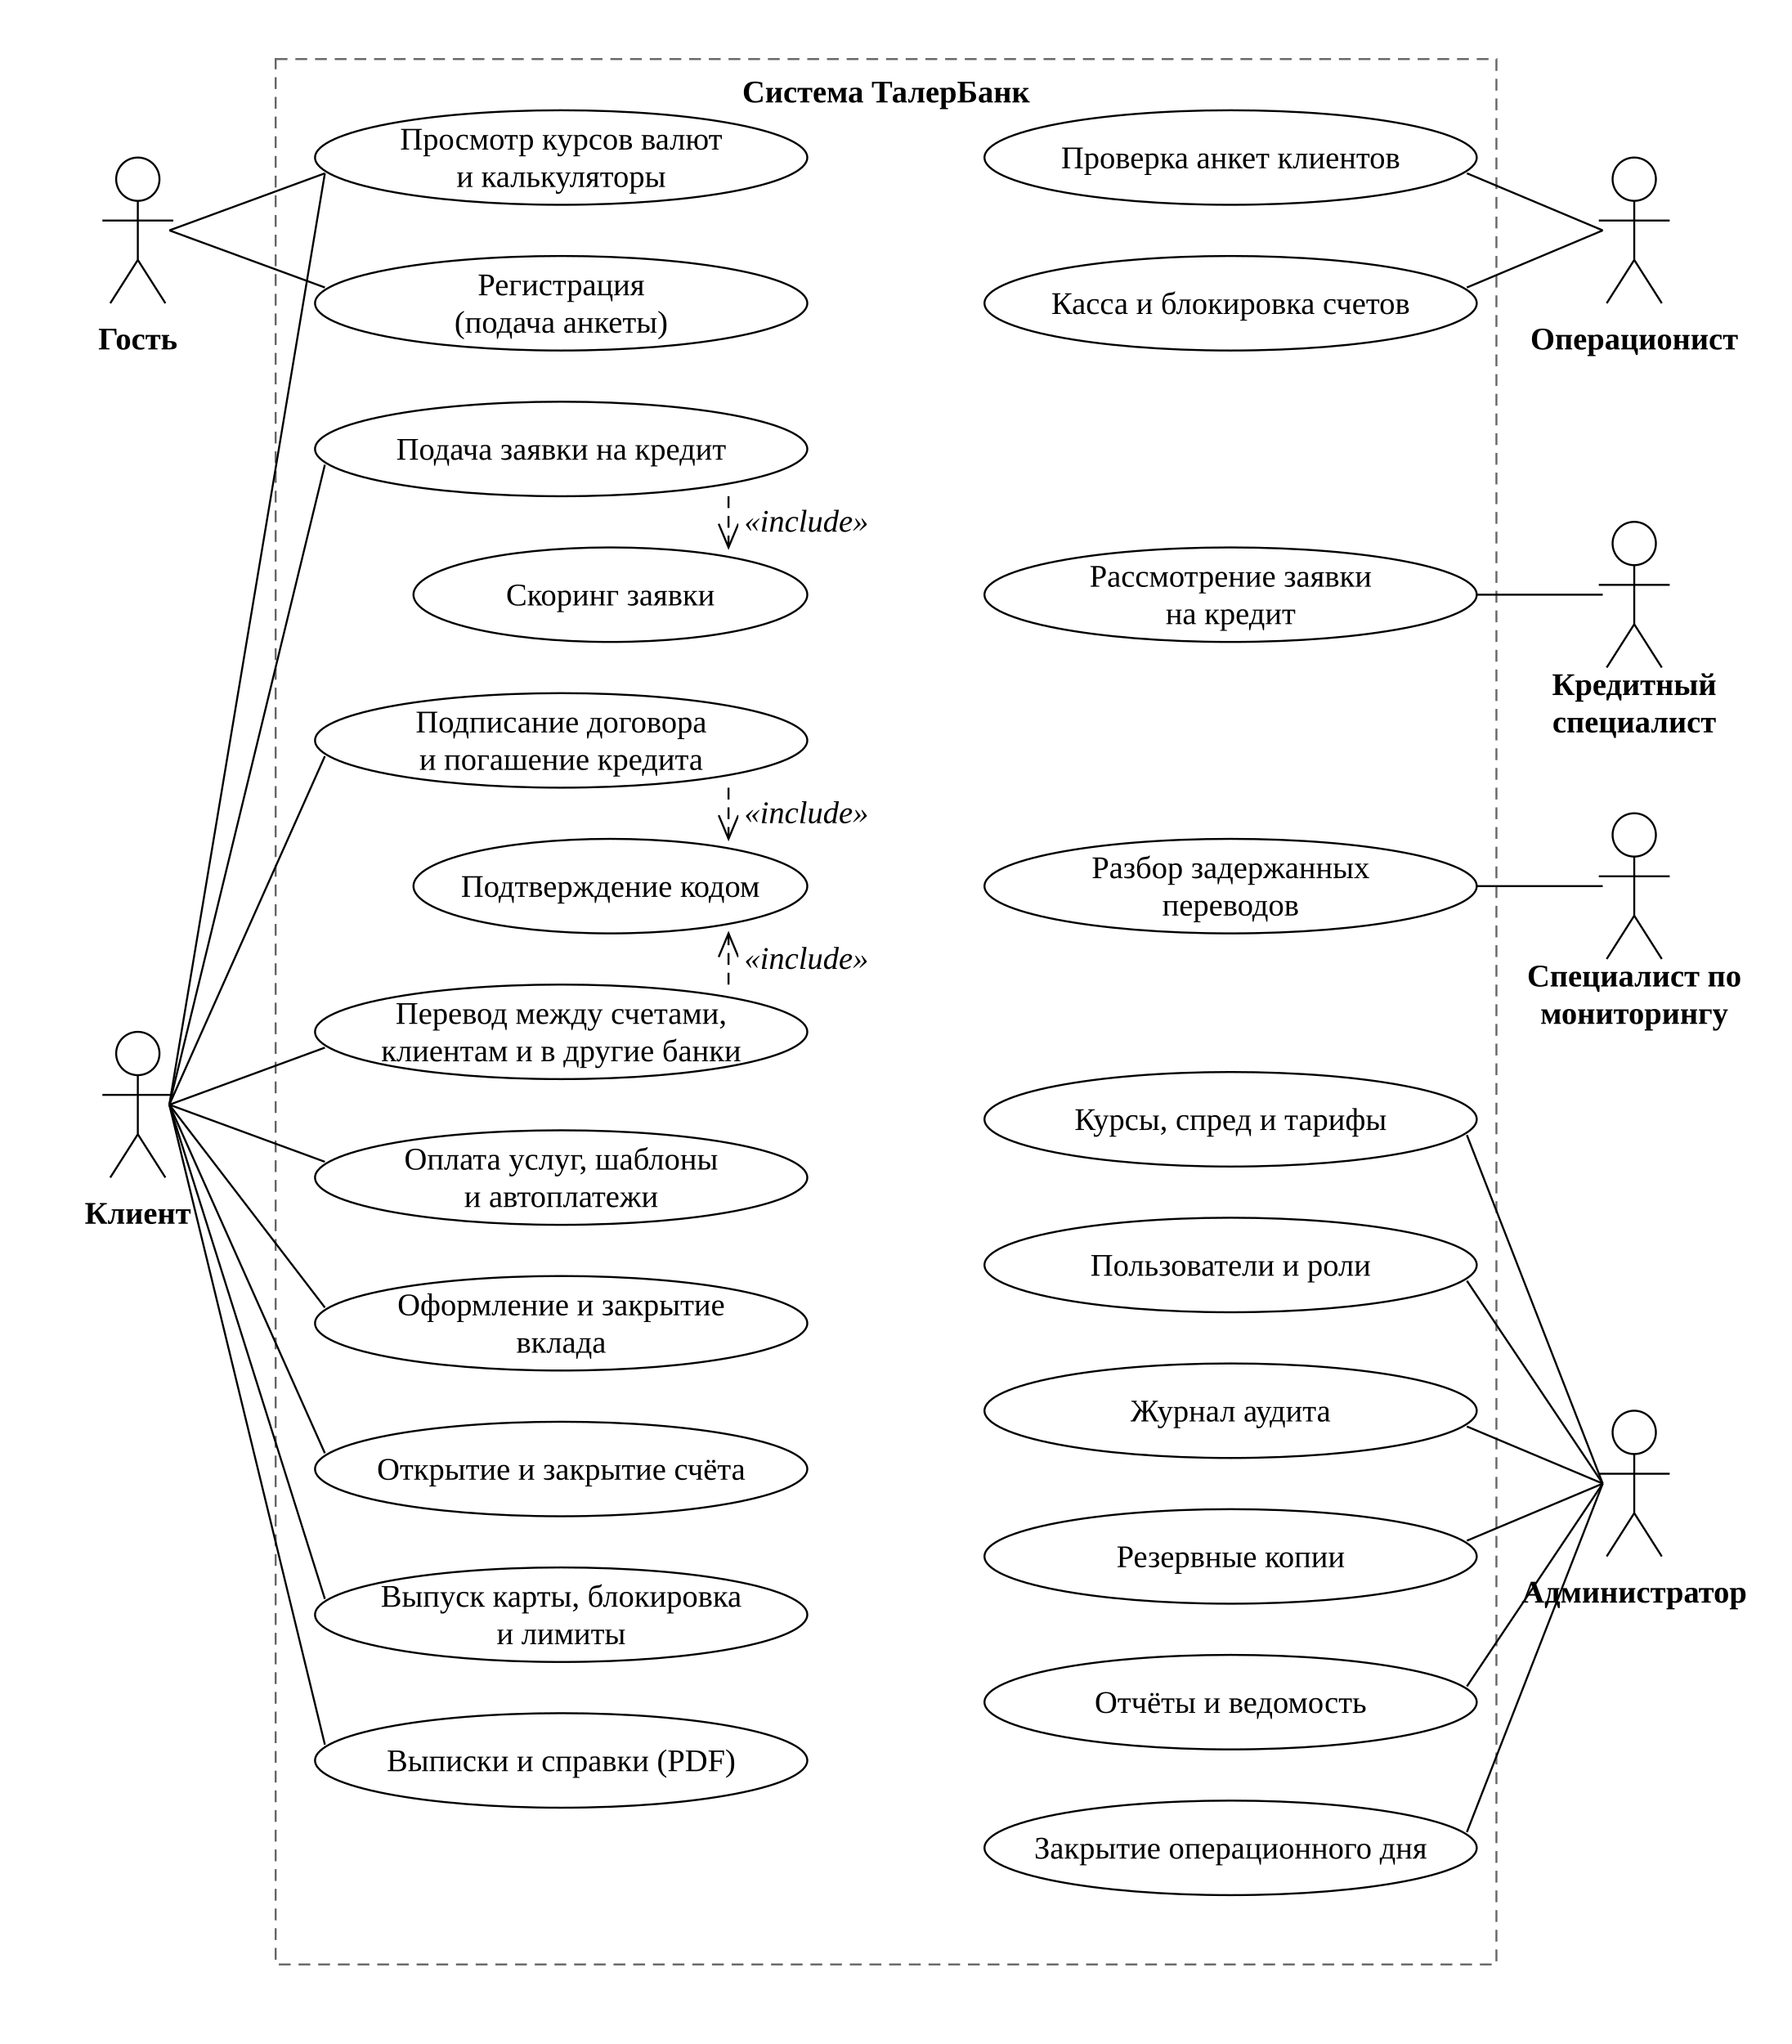
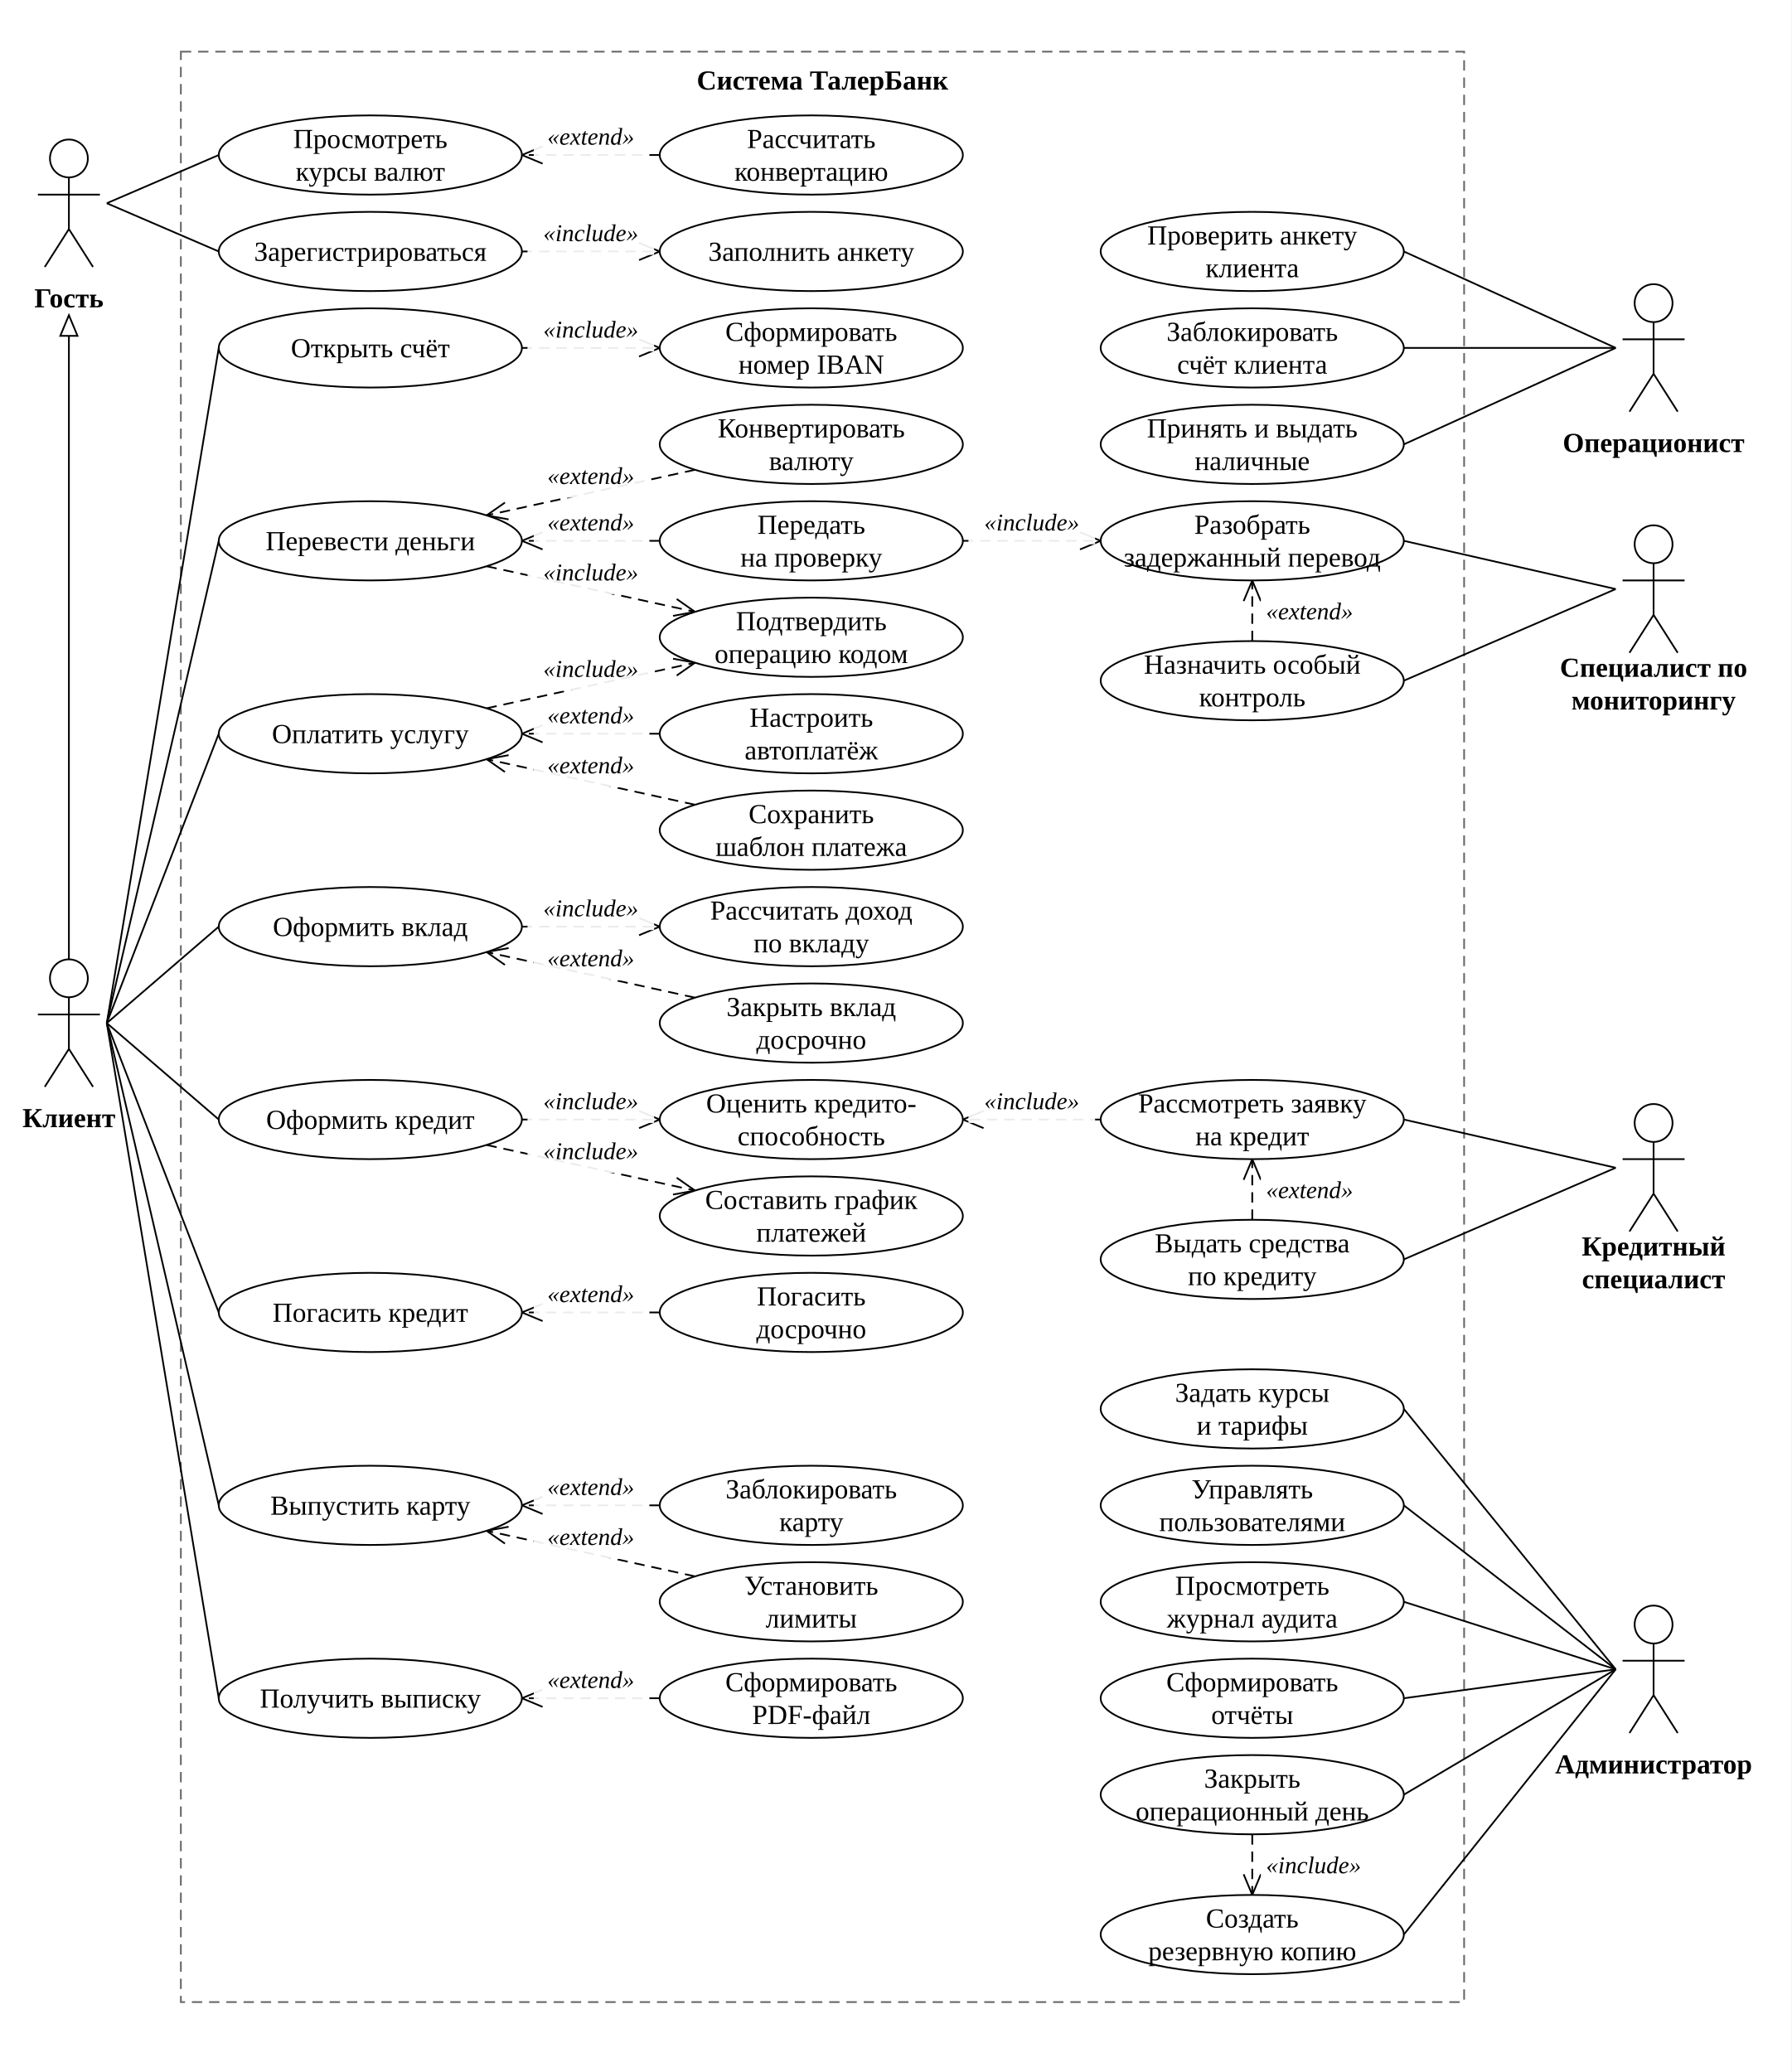
- <svg xmlns="http://www.w3.org/2000/svg" width="910" height="1038" viewBox="0 0 910 1038" font-family="Times New Roman, serif">
+ <svg xmlns="http://www.w3.org/2000/svg" width="1040" height="1203" viewBox="0 0 1040 1203" font-family="Times New Roman, serif">
  <rect width="100%" height="100%" fill="#ffffff" />
-   <rect x="140" y="30" width="620" height="967.6" fill="none" stroke="#666" stroke-dasharray="6 4" />
-   <text x="450" y="52" font-size="16" font-weight="bold" text-anchor="middle">Система ТалерБанк</text>
-   <path d="M86,117 L165,88" fill="none" stroke="#000" />
-   <path d="M86,117 L165,146" fill="none" stroke="#000" />
-   <path d="M86,561 L165,88" fill="none" stroke="#000" />
-   <path d="M86,561 L165,236" fill="none" stroke="#000" />
-   <path d="M86,561 L165,384" fill="none" stroke="#000" />
-   <path d="M86,561 L165,532" fill="none" stroke="#000" />
-   <path d="M86,561 L165,590" fill="none" stroke="#000" />
-   <path d="M86,561 L165,664" fill="none" stroke="#000" />
-   <path d="M86,561 L165,738" fill="none" stroke="#000" />
-   <path d="M86,561 L165,812" fill="none" stroke="#000" />
-   <path d="M86,561 L165,886" fill="none" stroke="#000" />
-   <path d="M370,252 L370,278" fill="none" stroke="#000" stroke-dasharray="6 4" />
-   <polyline points="365,266 370,278 375,266" fill="none" stroke="#000" />
-   <rect x="375" y="254" width="82.88" height="22" fill="#fff" opacity="0.92" />
-   <text x="378" y="270" font-size="16" text-anchor="start" font-style="italic">«include»</text>
-   <path d="M370,400 L370,426" fill="none" stroke="#000" stroke-dasharray="6 4" />
-   <polyline points="365,414 370,426 375,414" fill="none" stroke="#000" />
-   <rect x="375" y="402" width="82.88" height="22" fill="#fff" opacity="0.92" />
-   <text x="378" y="418" font-size="16" text-anchor="start" font-style="italic">«include»</text>
-   <path d="M370,500 L370,474" fill="none" stroke="#000" stroke-dasharray="6 4" />
-   <polyline points="375,486 370,474 365,486" fill="none" stroke="#000" />
-   <rect x="375" y="476" width="82.88" height="22" fill="#fff" opacity="0.92" />
-   <text x="378" y="492" font-size="16" text-anchor="start" font-style="italic">«include»</text>
-   <path d="M814,117 L745,88" fill="none" stroke="#000" />
-   <path d="M814,117 L745,146" fill="none" stroke="#000" />
-   <path d="M814,302 L745,302" fill="none" stroke="#000" />
-   <path d="M814,450 L745,450" fill="none" stroke="#000" />
-   <path d="M814,753.4 L745,576.4" fill="none" stroke="#000" />
-   <path d="M814,753.4 L745,650.4" fill="none" stroke="#000" />
-   <path d="M814,753.4 L745,724.4" fill="none" stroke="#000" />
-   <path d="M814,753.4 L745,782.4" fill="none" stroke="#000" />
-   <path d="M814,753.4 L745,856.4" fill="none" stroke="#000" />
-   <path d="M814,753.4 L745,930.4" fill="none" stroke="#000" />
-   <circle cx="70" cy="91" r="11" fill="#fff" stroke="#000" />
-   <path d="M70,102 V132 M52,112 H88 M70,132 L56,154 M70,132 L84,154" stroke="#000" fill="none" />
-   <text x="70" y="177.44" font-size="16" text-anchor="middle" font-weight="bold">Гость</text>
-   <circle cx="70" cy="535" r="11" fill="#fff" stroke="#000" />
-   <path d="M70,546 V576 M52,556 H88 M70,576 L56,598 M70,576 L84,598" stroke="#000" fill="none" />
-   <text x="70" y="621.44" font-size="16" text-anchor="middle" font-weight="bold">Клиент</text>
-   <ellipse cx="285" cy="80" rx="125" ry="24" fill="#fff" stroke="#000" />
-   <text x="285" y="75.94" font-size="16" text-anchor="middle">Просмотр курсов валют</text>
-   <text x="285" y="94.94" font-size="16" text-anchor="middle">и калькуляторы</text>
-   <ellipse cx="285" cy="154" rx="125" ry="24" fill="#fff" stroke="#000" />
-   <text x="285" y="149.94" font-size="16" text-anchor="middle">Регистрация</text>
-   <text x="285" y="168.94" font-size="16" text-anchor="middle">(подача анкеты)</text>
-   <ellipse cx="285" cy="228" rx="125" ry="24" fill="#fff" stroke="#000" />
-   <text x="285" y="233.44" font-size="16" text-anchor="middle">Подача заявки на кредит</text>
-   <ellipse cx="310" cy="302" rx="100" ry="24" fill="#fff" stroke="#000" />
-   <text x="310" y="307.44" font-size="16" text-anchor="middle">Скоринг заявки</text>
-   <ellipse cx="285" cy="376" rx="125" ry="24" fill="#fff" stroke="#000" />
-   <text x="285" y="371.94" font-size="16" text-anchor="middle">Подписание договора</text>
-   <text x="285" y="390.94" font-size="16" text-anchor="middle">и погашение кредита</text>
-   <ellipse cx="310" cy="450" rx="100" ry="24" fill="#fff" stroke="#000" />
-   <text x="310" y="455.44" font-size="16" text-anchor="middle">Подтверждение кодом</text>
-   <ellipse cx="285" cy="524" rx="125" ry="24" fill="#fff" stroke="#000" />
-   <text x="285" y="519.94" font-size="16" text-anchor="middle">Перевод между счетами,</text>
-   <text x="285" y="538.94" font-size="16" text-anchor="middle">клиентам и в другие банки</text>
-   <ellipse cx="285" cy="598" rx="125" ry="24" fill="#fff" stroke="#000" />
-   <text x="285" y="593.94" font-size="16" text-anchor="middle">Оплата услуг, шаблоны</text>
-   <text x="285" y="612.94" font-size="16" text-anchor="middle">и автоплатежи</text>
-   <ellipse cx="285" cy="672" rx="125" ry="24" fill="#fff" stroke="#000" />
-   <text x="285" y="667.94" font-size="16" text-anchor="middle">Оформление и закрытие</text>
-   <text x="285" y="686.94" font-size="16" text-anchor="middle">вклада</text>
-   <ellipse cx="285" cy="746" rx="125" ry="24" fill="#fff" stroke="#000" />
-   <text x="285" y="751.44" font-size="16" text-anchor="middle">Открытие и закрытие счёта</text>
-   <ellipse cx="285" cy="820" rx="125" ry="24" fill="#fff" stroke="#000" />
-   <text x="285" y="815.94" font-size="16" text-anchor="middle">Выпуск карты, блокировка</text>
-   <text x="285" y="834.94" font-size="16" text-anchor="middle">и лимиты</text>
-   <ellipse cx="285" cy="894" rx="125" ry="24" fill="#fff" stroke="#000" />
-   <text x="285" y="899.44" font-size="16" text-anchor="middle">Выписки и справки (PDF)</text>
-   <circle cx="830" cy="91" r="11" fill="#fff" stroke="#000" />
-   <path d="M830,102 V132 M812,112 H848 M830,132 L816,154 M830,132 L844,154" stroke="#000" fill="none" />
-   <text x="830" y="177.44" font-size="16" text-anchor="middle" font-weight="bold">Операционист</text>
-   <circle cx="830" cy="276" r="11" fill="#fff" stroke="#000" />
-   <path d="M830,287 V317 M812,297 H848 M830,317 L816,339 M830,317 L844,339" stroke="#000" fill="none" />
-   <text x="830" y="352.94" font-size="16" text-anchor="middle" font-weight="bold">Кредитный</text>
-   <text x="830" y="371.94" font-size="16" text-anchor="middle" font-weight="bold">специалист</text>
-   <circle cx="830" cy="424" r="11" fill="#fff" stroke="#000" />
-   <path d="M830,435 V465 M812,445 H848 M830,465 L816,487 M830,465 L844,487" stroke="#000" fill="none" />
-   <text x="830" y="500.94" font-size="16" text-anchor="middle" font-weight="bold">Специалист по</text>
-   <text x="830" y="519.94" font-size="16" text-anchor="middle" font-weight="bold">мониторингу</text>
-   <circle cx="830" cy="727.4" r="11" fill="#fff" stroke="#000" />
-   <path d="M830,738.4 V768.4 M812,748.4 H848 M830,768.4 L816,790.4 M830,768.4 L844,790.4" stroke="#000" fill="none" />
-   <text x="830" y="813.84" font-size="16" text-anchor="middle" font-weight="bold">Администратор</text>
-   <ellipse cx="625" cy="80" rx="125" ry="24" fill="#fff" stroke="#000" />
-   <text x="625" y="85.44" font-size="16" text-anchor="middle">Проверка анкет клиентов</text>
-   <ellipse cx="625" cy="154" rx="125" ry="24" fill="#fff" stroke="#000" />
-   <text x="625" y="159.44" font-size="16" text-anchor="middle">Касса и блокировка счетов</text>
-   <ellipse cx="625" cy="302" rx="125" ry="24" fill="#fff" stroke="#000" />
-   <text x="625" y="297.94" font-size="16" text-anchor="middle">Рассмотрение заявки</text>
-   <text x="625" y="316.94" font-size="16" text-anchor="middle">на кредит</text>
-   <ellipse cx="625" cy="450" rx="125" ry="24" fill="#fff" stroke="#000" />
-   <text x="625" y="445.94" font-size="16" text-anchor="middle">Разбор задержанных</text>
-   <text x="625" y="464.94" font-size="16" text-anchor="middle">переводов</text>
-   <ellipse cx="625" cy="568.4" rx="125" ry="24" fill="#fff" stroke="#000" />
-   <text x="625" y="573.84" font-size="16" text-anchor="middle">Курсы, спред и тарифы</text>
-   <ellipse cx="625" cy="642.4" rx="125" ry="24" fill="#fff" stroke="#000" />
-   <text x="625" y="647.84" font-size="16" text-anchor="middle">Пользователи и роли</text>
-   <ellipse cx="625" cy="716.4" rx="125" ry="24" fill="#fff" stroke="#000" />
-   <text x="625" y="721.84" font-size="16" text-anchor="middle">Журнал аудита</text>
-   <ellipse cx="625" cy="790.4" rx="125" ry="24" fill="#fff" stroke="#000" />
-   <text x="625" y="795.84" font-size="16" text-anchor="middle">Резервные копии</text>
-   <ellipse cx="625" cy="864.4" rx="125" ry="24" fill="#fff" stroke="#000" />
-   <text x="625" y="869.84" font-size="16" text-anchor="middle">Отчёты и ведомость</text>
-   <ellipse cx="625" cy="938.4" rx="125" ry="24" fill="#fff" stroke="#000" />
-   <text x="625" y="943.84" font-size="16" text-anchor="middle">Закрытие операционного дня</text>
+   <rect x="105" y="30" width="745" height="1132.4" fill="none" stroke="#666" stroke-dasharray="6 4" />
+   <text x="477.5" y="52" font-size="16" font-weight="bold" text-anchor="middle">Система ТалерБанк</text>
+   <path d="M303,146 L383,146" fill="none" stroke="#000" stroke-dasharray="6 4" />
+   <polyline points="371,151 383,146 371,141" fill="none" stroke="#000" />
+   <rect x="306.24" y="126" width="73.52" height="22" fill="#fff" opacity="0.92" />
+   <text x="343" y="140" font-size="14" text-anchor="middle" font-style="italic">«include»</text>
+   <path d="M303,202 L383,202" fill="none" stroke="#000" stroke-dasharray="6 4" />
+   <polyline points="371,207 383,202 371,197" fill="none" stroke="#000" />
+   <rect x="306.24" y="182" width="73.52" height="22" fill="#fff" opacity="0.92" />
+   <text x="343" y="196" font-size="14" text-anchor="middle" font-style="italic">«include»</text>
+   <path d="M282.483,328.762 L403.517,355.238" fill="none" stroke="#000" stroke-dasharray="6 4" />
+   <polyline points="390.726,357.558 403.517,355.238 392.863,347.789" fill="none" stroke="#000" />
+   <rect x="306.24" y="323" width="73.52" height="22" fill="#fff" opacity="0.92" />
+   <text x="343" y="337" font-size="14" text-anchor="middle" font-style="italic">«include»</text>
+   <path d="M282.483,411.238 L403.517,384.762" fill="none" stroke="#000" stroke-dasharray="6 4" />
+   <polyline points="392.863,392.211 403.517,384.762 390.726,382.442" fill="none" stroke="#000" />
+   <rect x="306.24" y="379" width="73.52" height="22" fill="#fff" opacity="0.92" />
+   <text x="343" y="393" font-size="14" text-anchor="middle" font-style="italic">«include»</text>
+   <path d="M303,538 L383,538" fill="none" stroke="#000" stroke-dasharray="6 4" />
+   <polyline points="371,543 383,538 371,533" fill="none" stroke="#000" />
+   <rect x="306.24" y="518" width="73.52" height="22" fill="#fff" opacity="0.92" />
+   <text x="343" y="532" font-size="14" text-anchor="middle" font-style="italic">«include»</text>
+   <path d="M303,650 L383,650" fill="none" stroke="#000" stroke-dasharray="6 4" />
+   <polyline points="371,655 383,650 371,645" fill="none" stroke="#000" />
+   <rect x="306.24" y="630" width="73.52" height="22" fill="#fff" opacity="0.92" />
+   <text x="343" y="644" font-size="14" text-anchor="middle" font-style="italic">«include»</text>
+   <path d="M282.483,664.762 L403.517,691.238" fill="none" stroke="#000" stroke-dasharray="6 4" />
+   <polyline points="390.726,693.558 403.517,691.238 392.863,683.789" fill="none" stroke="#000" />
+   <rect x="306.24" y="659" width="73.52" height="22" fill="#fff" opacity="0.92" />
+   <text x="343" y="673" font-size="14" text-anchor="middle" font-style="italic">«include»</text>
+   <path d="M639,650 L559,650" fill="none" stroke="#000" stroke-dasharray="6 4" />
+   <polyline points="571,645 559,650 571,655" fill="none" stroke="#000" />
+   <rect x="562.24" y="630" width="73.52" height="22" fill="#fff" opacity="0.92" />
+   <text x="599" y="644" font-size="14" text-anchor="middle" font-style="italic">«include»</text>
+   <path d="M559,314 L639,314" fill="none" stroke="#000" stroke-dasharray="6 4" />
+   <polyline points="627,319 639,314 627,309" fill="none" stroke="#000" />
+   <rect x="562.24" y="294" width="73.52" height="22" fill="#fff" opacity="0.92" />
+   <text x="599" y="308" font-size="14" text-anchor="middle" font-style="italic">«include»</text>
+   <path d="M727,1065 L727,1100.2" fill="none" stroke="#000" stroke-dasharray="6 4" />
+   <polyline points="722,1088.2 727,1100.2 732,1088.2" fill="none" stroke="#000" />
+   <rect x="732" y="1073.6" width="73.52" height="22" fill="#fff" opacity="0.92" />
+   <text x="735" y="1087.6" font-size="14" text-anchor="start" font-style="italic">«include»</text>
+   <path d="M383,90 L303,90" fill="none" stroke="#000" stroke-dasharray="6 4" />
+   <polyline points="315,85 303,90 315,95" fill="none" stroke="#000" />
+   <rect x="309.88" y="70" width="66.24" height="22" fill="#fff" opacity="0.92" />
+   <text x="343" y="84" font-size="14" text-anchor="middle" font-style="italic">«extend»</text>
+   <path d="M403.517,272.762 L282.483,299.238" fill="none" stroke="#000" stroke-dasharray="6 4" />
+   <polyline points="293.137,291.789 282.483,299.238 295.274,301.558" fill="none" stroke="#000" />
+   <rect x="309.88" y="267" width="66.24" height="22" fill="#fff" opacity="0.92" />
+   <text x="343" y="281" font-size="14" text-anchor="middle" font-style="italic">«extend»</text>
+   <path d="M383,314 L303,314" fill="none" stroke="#000" stroke-dasharray="6 4" />
+   <polyline points="315,309 303,314 315,319" fill="none" stroke="#000" />
+   <rect x="309.88" y="294" width="66.24" height="22" fill="#fff" opacity="0.92" />
+   <text x="343" y="308" font-size="14" text-anchor="middle" font-style="italic">«extend»</text>
+   <path d="M383,426 L303,426" fill="none" stroke="#000" stroke-dasharray="6 4" />
+   <polyline points="315,421 303,426 315,431" fill="none" stroke="#000" />
+   <rect x="309.88" y="406" width="66.24" height="22" fill="#fff" opacity="0.92" />
+   <text x="343" y="420" font-size="14" text-anchor="middle" font-style="italic">«extend»</text>
+   <path d="M403.517,467.238 L282.483,440.762" fill="none" stroke="#000" stroke-dasharray="6 4" />
+   <polyline points="295.274,438.442 282.483,440.762 293.137,448.211" fill="none" stroke="#000" />
+   <rect x="309.88" y="435" width="66.24" height="22" fill="#fff" opacity="0.92" />
+   <text x="343" y="449" font-size="14" text-anchor="middle" font-style="italic">«extend»</text>
+   <path d="M403.517,579.238 L282.483,552.762" fill="none" stroke="#000" stroke-dasharray="6 4" />
+   <polyline points="295.274,550.442 282.483,552.762 293.137,560.211" fill="none" stroke="#000" />
+   <rect x="309.88" y="547" width="66.24" height="22" fill="#fff" opacity="0.92" />
+   <text x="343" y="561" font-size="14" text-anchor="middle" font-style="italic">«extend»</text>
+   <path d="M383,762 L303,762" fill="none" stroke="#000" stroke-dasharray="6 4" />
+   <polyline points="315,757 303,762 315,767" fill="none" stroke="#000" />
+   <rect x="309.88" y="742" width="66.24" height="22" fill="#fff" opacity="0.92" />
+   <text x="343" y="756" font-size="14" text-anchor="middle" font-style="italic">«extend»</text>
+   <path d="M383,874 L303,874" fill="none" stroke="#000" stroke-dasharray="6 4" />
+   <polyline points="315,869 303,874 315,879" fill="none" stroke="#000" />
+   <rect x="309.88" y="854" width="66.24" height="22" fill="#fff" opacity="0.92" />
+   <text x="343" y="868" font-size="14" text-anchor="middle" font-style="italic">«extend»</text>
+   <path d="M403.517,915.238 L282.483,888.762" fill="none" stroke="#000" stroke-dasharray="6 4" />
+   <polyline points="295.274,886.442 282.483,888.762 293.137,896.211" fill="none" stroke="#000" />
+   <rect x="309.88" y="883" width="66.24" height="22" fill="#fff" opacity="0.92" />
+   <text x="343" y="897" font-size="14" text-anchor="middle" font-style="italic">«extend»</text>
+   <path d="M383,986 L303,986" fill="none" stroke="#000" stroke-dasharray="6 4" />
+   <polyline points="315,981 303,986 315,991" fill="none" stroke="#000" />
+   <rect x="309.88" y="966" width="66.24" height="22" fill="#fff" opacity="0.92" />
+   <text x="343" y="980" font-size="14" text-anchor="middle" font-style="italic">«extend»</text>
+   <path d="M727,372.2 L727,337" fill="none" stroke="#000" stroke-dasharray="6 4" />
+   <polyline points="732,349 727,337 722,349" fill="none" stroke="#000" />
+   <rect x="732" y="345.6" width="66.24" height="22" fill="#fff" opacity="0.92" />
+   <text x="735" y="359.6" font-size="14" text-anchor="start" font-style="italic">«extend»</text>
+   <path d="M727,708.2 L727,673" fill="none" stroke="#000" stroke-dasharray="6 4" />
+   <polyline points="732,685 727,673 722,685" fill="none" stroke="#000" />
+   <rect x="732" y="681.6" width="66.24" height="22" fill="#fff" opacity="0.92" />
+   <text x="735" y="695.6" font-size="14" text-anchor="start" font-style="italic">«extend»</text>
+   <path d="M40,557 L40,183" fill="none" stroke="#000" />
+   <polygon points="40,183 45,195 35,195" fill="#fff" stroke="#000" />
+   <path d="M62,118 L127,90" fill="none" stroke="#000" />
+   <path d="M62,118 L127,146" fill="none" stroke="#000" />
+   <path d="M62,594 L127,202" fill="none" stroke="#000" />
+   <path d="M62,594 L127,314" fill="none" stroke="#000" />
+   <path d="M62,594 L127,426" fill="none" stroke="#000" />
+   <path d="M62,594 L127,538" fill="none" stroke="#000" />
+   <path d="M62,594 L127,650" fill="none" stroke="#000" />
+   <path d="M62,594 L127,762" fill="none" stroke="#000" />
+   <path d="M62,594 L127,874" fill="none" stroke="#000" />
+   <path d="M62,594 L127,986" fill="none" stroke="#000" />
+   <path d="M938,202 L815,146" fill="none" stroke="#000" />
+   <path d="M938,202 L815,202" fill="none" stroke="#000" />
+   <path d="M938,202 L815,258" fill="none" stroke="#000" />
+   <path d="M938,342 L815,314" fill="none" stroke="#000" />
+   <path d="M938,342 L815,395.2" fill="none" stroke="#000" />
+   <path d="M938,678 L815,650" fill="none" stroke="#000" />
+   <path d="M938,678 L815,731.2" fill="none" stroke="#000" />
+   <path d="M938,969.2 L815,818" fill="none" stroke="#000" />
+   <path d="M938,969.2 L815,874" fill="none" stroke="#000" />
+   <path d="M938,969.2 L815,930" fill="none" stroke="#000" />
+   <path d="M938,969.2 L815,986" fill="none" stroke="#000" />
+   <path d="M938,969.2 L815,1042" fill="none" stroke="#000" />
+   <path d="M938,969.2 L815,1123.2" fill="none" stroke="#000" />
+   <ellipse cx="215" cy="90" rx="88" ry="23" fill="#fff" stroke="#000" />
+   <text x="215" y="85.94" font-size="16" text-anchor="middle">Просмотреть</text>
+   <text x="215" y="104.94" font-size="16" text-anchor="middle">курсы валют</text>
+   <ellipse cx="215" cy="146" rx="88" ry="23" fill="#fff" stroke="#000" />
+   <text x="215" y="151.44" font-size="16" text-anchor="middle">Зарегистрироваться</text>
+   <ellipse cx="215" cy="202" rx="88" ry="23" fill="#fff" stroke="#000" />
+   <text x="215" y="207.44" font-size="16" text-anchor="middle">Открыть счёт</text>
+   <ellipse cx="215" cy="314" rx="88" ry="23" fill="#fff" stroke="#000" />
+   <text x="215" y="319.44" font-size="16" text-anchor="middle">Перевести деньги</text>
+   <ellipse cx="215" cy="426" rx="88" ry="23" fill="#fff" stroke="#000" />
+   <text x="215" y="431.44" font-size="16" text-anchor="middle">Оплатить услугу</text>
+   <ellipse cx="215" cy="538" rx="88" ry="23" fill="#fff" stroke="#000" />
+   <text x="215" y="543.44" font-size="16" text-anchor="middle">Оформить вклад</text>
+   <ellipse cx="215" cy="650" rx="88" ry="23" fill="#fff" stroke="#000" />
+   <text x="215" y="655.44" font-size="16" text-anchor="middle">Оформить кредит</text>
+   <ellipse cx="215" cy="762" rx="88" ry="23" fill="#fff" stroke="#000" />
+   <text x="215" y="767.44" font-size="16" text-anchor="middle">Погасить кредит</text>
+   <ellipse cx="215" cy="874" rx="88" ry="23" fill="#fff" stroke="#000" />
+   <text x="215" y="879.44" font-size="16" text-anchor="middle">Выпустить карту</text>
+   <ellipse cx="215" cy="986" rx="88" ry="23" fill="#fff" stroke="#000" />
+   <text x="215" y="991.44" font-size="16" text-anchor="middle">Получить выписку</text>
+   <ellipse cx="471" cy="90" rx="88" ry="23" fill="#fff" stroke="#000" />
+   <text x="471" y="85.94" font-size="16" text-anchor="middle">Рассчитать</text>
+   <text x="471" y="104.94" font-size="16" text-anchor="middle">конвертацию</text>
+   <ellipse cx="471" cy="146" rx="88" ry="23" fill="#fff" stroke="#000" />
+   <text x="471" y="151.44" font-size="16" text-anchor="middle">Заполнить анкету</text>
+   <ellipse cx="471" cy="202" rx="88" ry="23" fill="#fff" stroke="#000" />
+   <text x="471" y="197.94" font-size="16" text-anchor="middle">Сформировать</text>
+   <text x="471" y="216.94" font-size="16" text-anchor="middle">номер IBAN</text>
+   <ellipse cx="471" cy="258" rx="88" ry="23" fill="#fff" stroke="#000" />
+   <text x="471" y="253.94" font-size="16" text-anchor="middle">Конвертировать</text>
+   <text x="471" y="272.94" font-size="16" text-anchor="middle">валюту</text>
+   <ellipse cx="471" cy="314" rx="88" ry="23" fill="#fff" stroke="#000" />
+   <text x="471" y="309.94" font-size="16" text-anchor="middle">Передать</text>
+   <text x="471" y="328.94" font-size="16" text-anchor="middle">на проверку</text>
+   <ellipse cx="471" cy="370" rx="88" ry="23" fill="#fff" stroke="#000" />
+   <text x="471" y="365.94" font-size="16" text-anchor="middle">Подтвердить</text>
+   <text x="471" y="384.94" font-size="16" text-anchor="middle">операцию кодом</text>
+   <ellipse cx="471" cy="426" rx="88" ry="23" fill="#fff" stroke="#000" />
+   <text x="471" y="421.94" font-size="16" text-anchor="middle">Настроить</text>
+   <text x="471" y="440.94" font-size="16" text-anchor="middle">автоплатёж</text>
+   <ellipse cx="471" cy="482" rx="88" ry="23" fill="#fff" stroke="#000" />
+   <text x="471" y="477.94" font-size="16" text-anchor="middle">Сохранить</text>
+   <text x="471" y="496.94" font-size="16" text-anchor="middle">шаблон платежа</text>
+   <ellipse cx="471" cy="538" rx="88" ry="23" fill="#fff" stroke="#000" />
+   <text x="471" y="533.94" font-size="16" text-anchor="middle">Рассчитать доход</text>
+   <text x="471" y="552.94" font-size="16" text-anchor="middle">по вкладу</text>
+   <ellipse cx="471" cy="594" rx="88" ry="23" fill="#fff" stroke="#000" />
+   <text x="471" y="589.94" font-size="16" text-anchor="middle">Закрыть вклад</text>
+   <text x="471" y="608.94" font-size="16" text-anchor="middle">досрочно</text>
+   <ellipse cx="471" cy="650" rx="88" ry="23" fill="#fff" stroke="#000" />
+   <text x="471" y="645.94" font-size="16" text-anchor="middle">Оценить кредито-</text>
+   <text x="471" y="664.94" font-size="16" text-anchor="middle">способность</text>
+   <ellipse cx="471" cy="706" rx="88" ry="23" fill="#fff" stroke="#000" />
+   <text x="471" y="701.94" font-size="16" text-anchor="middle">Составить график</text>
+   <text x="471" y="720.94" font-size="16" text-anchor="middle">платежей</text>
+   <ellipse cx="471" cy="762" rx="88" ry="23" fill="#fff" stroke="#000" />
+   <text x="471" y="757.94" font-size="16" text-anchor="middle">Погасить</text>
+   <text x="471" y="776.94" font-size="16" text-anchor="middle">досрочно</text>
+   <ellipse cx="471" cy="874" rx="88" ry="23" fill="#fff" stroke="#000" />
+   <text x="471" y="869.94" font-size="16" text-anchor="middle">Заблокировать</text>
+   <text x="471" y="888.94" font-size="16" text-anchor="middle">карту</text>
+   <ellipse cx="471" cy="930" rx="88" ry="23" fill="#fff" stroke="#000" />
+   <text x="471" y="925.94" font-size="16" text-anchor="middle">Установить</text>
+   <text x="471" y="944.94" font-size="16" text-anchor="middle">лимиты</text>
+   <ellipse cx="471" cy="986" rx="88" ry="23" fill="#fff" stroke="#000" />
+   <text x="471" y="981.94" font-size="16" text-anchor="middle">Сформировать</text>
+   <text x="471" y="1000.94" font-size="16" text-anchor="middle">PDF-файл</text>
+   <ellipse cx="727" cy="146" rx="88" ry="23" fill="#fff" stroke="#000" />
+   <text x="727" y="141.94" font-size="16" text-anchor="middle">Проверить анкету</text>
+   <text x="727" y="160.94" font-size="16" text-anchor="middle">клиента</text>
+   <ellipse cx="727" cy="202" rx="88" ry="23" fill="#fff" stroke="#000" />
+   <text x="727" y="197.94" font-size="16" text-anchor="middle">Заблокировать</text>
+   <text x="727" y="216.94" font-size="16" text-anchor="middle">счёт клиента</text>
+   <ellipse cx="727" cy="258" rx="88" ry="23" fill="#fff" stroke="#000" />
+   <text x="727" y="253.94" font-size="16" text-anchor="middle">Принять и выдать</text>
+   <text x="727" y="272.94" font-size="16" text-anchor="middle">наличные</text>
+   <ellipse cx="727" cy="314" rx="88" ry="23" fill="#fff" stroke="#000" />
+   <text x="727" y="309.94" font-size="16" text-anchor="middle">Разобрать</text>
+   <text x="727" y="328.94" font-size="16" text-anchor="middle">задержанный перевод</text>
+   <ellipse cx="727" cy="395.2" rx="88" ry="23" fill="#fff" stroke="#000" />
+   <text x="727" y="391.14" font-size="16" text-anchor="middle">Назначить особый</text>
+   <text x="727" y="410.14" font-size="16" text-anchor="middle">контроль</text>
+   <ellipse cx="727" cy="650" rx="88" ry="23" fill="#fff" stroke="#000" />
+   <text x="727" y="645.94" font-size="16" text-anchor="middle">Рассмотреть заявку</text>
+   <text x="727" y="664.94" font-size="16" text-anchor="middle">на кредит</text>
+   <ellipse cx="727" cy="731.2" rx="88" ry="23" fill="#fff" stroke="#000" />
+   <text x="727" y="727.14" font-size="16" text-anchor="middle">Выдать средства</text>
+   <text x="727" y="746.14" font-size="16" text-anchor="middle">по кредиту</text>
+   <ellipse cx="727" cy="818" rx="88" ry="23" fill="#fff" stroke="#000" />
+   <text x="727" y="813.94" font-size="16" text-anchor="middle">Задать курсы</text>
+   <text x="727" y="832.94" font-size="16" text-anchor="middle">и тарифы</text>
+   <ellipse cx="727" cy="874" rx="88" ry="23" fill="#fff" stroke="#000" />
+   <text x="727" y="869.94" font-size="16" text-anchor="middle">Управлять</text>
+   <text x="727" y="888.94" font-size="16" text-anchor="middle">пользователями</text>
+   <ellipse cx="727" cy="930" rx="88" ry="23" fill="#fff" stroke="#000" />
+   <text x="727" y="925.94" font-size="16" text-anchor="middle">Просмотреть</text>
+   <text x="727" y="944.94" font-size="16" text-anchor="middle">журнал аудита</text>
+   <ellipse cx="727" cy="986" rx="88" ry="23" fill="#fff" stroke="#000" />
+   <text x="727" y="981.94" font-size="16" text-anchor="middle">Сформировать</text>
+   <text x="727" y="1000.94" font-size="16" text-anchor="middle">отчёты</text>
+   <ellipse cx="727" cy="1042" rx="88" ry="23" fill="#fff" stroke="#000" />
+   <text x="727" y="1037.94" font-size="16" text-anchor="middle">Закрыть</text>
+   <text x="727" y="1056.94" font-size="16" text-anchor="middle">операционный день</text>
+   <ellipse cx="727" cy="1123.2" rx="88" ry="23" fill="#fff" stroke="#000" />
+   <text x="727" y="1119.14" font-size="16" text-anchor="middle">Создать</text>
+   <text x="727" y="1138.14" font-size="16" text-anchor="middle">резервную копию</text>
+   <circle cx="40" cy="92" r="11" fill="#fff" stroke="#000" />
+   <path d="M40,103 V133 M22,113 H58 M40,133 L26,155 M40,133 L54,155" stroke="#000" fill="none" />
+   <text x="40" y="178.44" font-size="16" text-anchor="middle" font-weight="bold">Гость</text>
+   <circle cx="40" cy="568" r="11" fill="#fff" stroke="#000" />
+   <path d="M40,579 V609 M22,589 H58 M40,609 L26,631 M40,609 L54,631" stroke="#000" fill="none" />
+   <text x="40" y="654.44" font-size="16" text-anchor="middle" font-weight="bold">Клиент</text>
+   <circle cx="960" cy="176" r="11" fill="#fff" stroke="#000" />
+   <path d="M960,187 V217 M942,197 H978 M960,217 L946,239 M960,217 L974,239" stroke="#000" fill="none" />
+   <text x="960" y="262.44" font-size="16" text-anchor="middle" font-weight="bold">Операционист</text>
+   <circle cx="960" cy="316" r="11" fill="#fff" stroke="#000" />
+   <path d="M960,327 V357 M942,337 H978 M960,357 L946,379 M960,357 L974,379" stroke="#000" fill="none" />
+   <text x="960" y="392.94" font-size="16" text-anchor="middle" font-weight="bold">Специалист по</text>
+   <text x="960" y="411.94" font-size="16" text-anchor="middle" font-weight="bold">мониторингу</text>
+   <circle cx="960" cy="652" r="11" fill="#fff" stroke="#000" />
+   <path d="M960,663 V693 M942,673 H978 M960,693 L946,715 M960,693 L974,715" stroke="#000" fill="none" />
+   <text x="960" y="728.94" font-size="16" text-anchor="middle" font-weight="bold">Кредитный</text>
+   <text x="960" y="747.94" font-size="16" text-anchor="middle" font-weight="bold">специалист</text>
+   <circle cx="960" cy="943.2" r="11" fill="#fff" stroke="#000" />
+   <path d="M960,954.2 V984.2 M942,964.2 H978 M960,984.2 L946,1006.2 M960,984.2 L974,1006.2" stroke="#000" fill="none" />
+   <text x="960" y="1029.64" font-size="16" text-anchor="middle" font-weight="bold">Администратор</text>
</svg>
